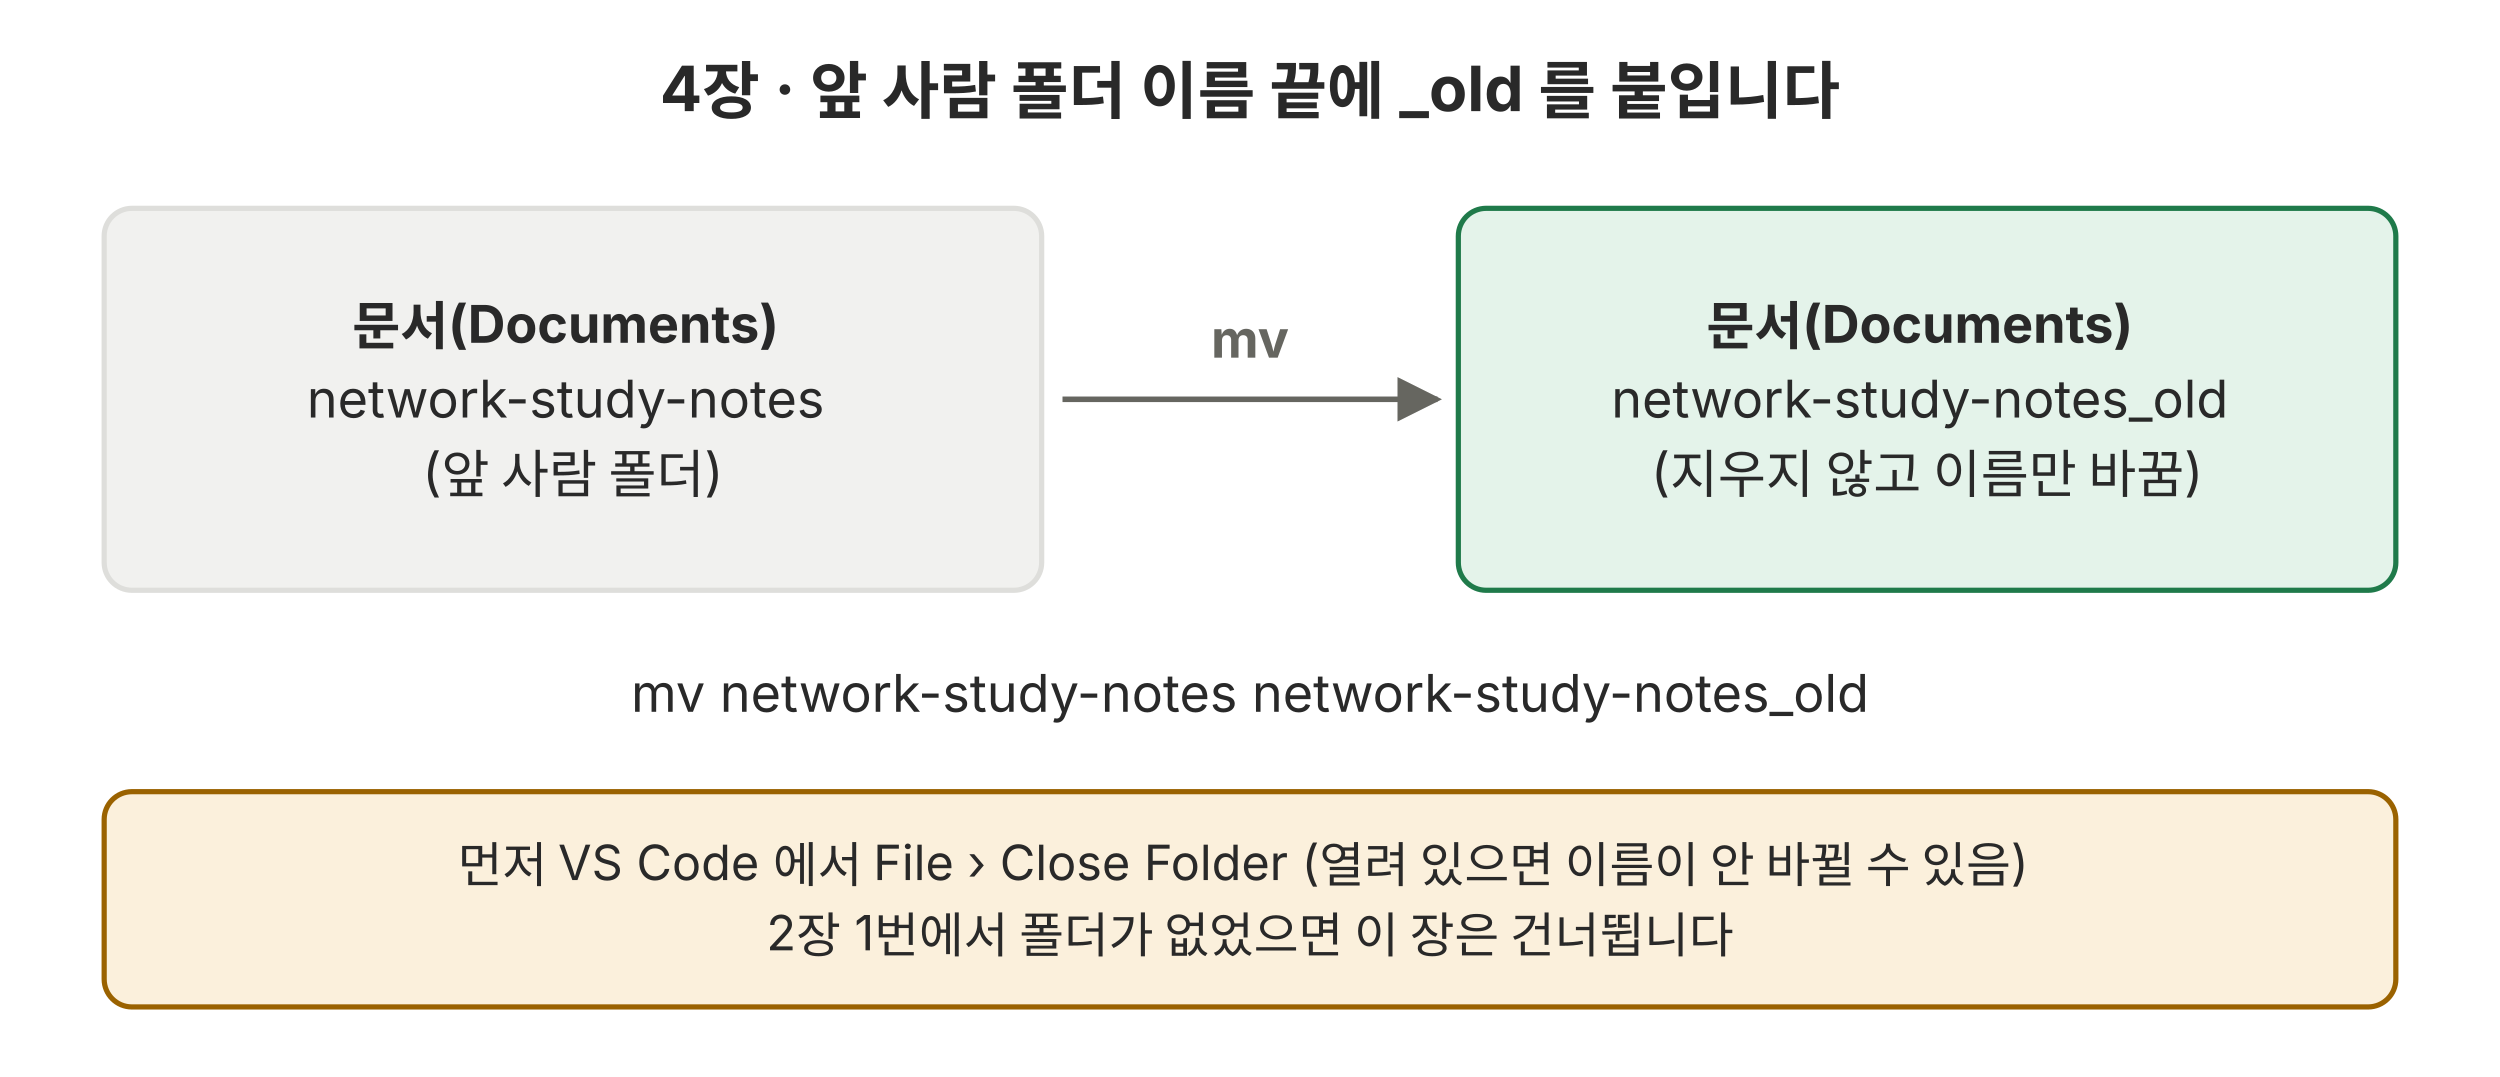
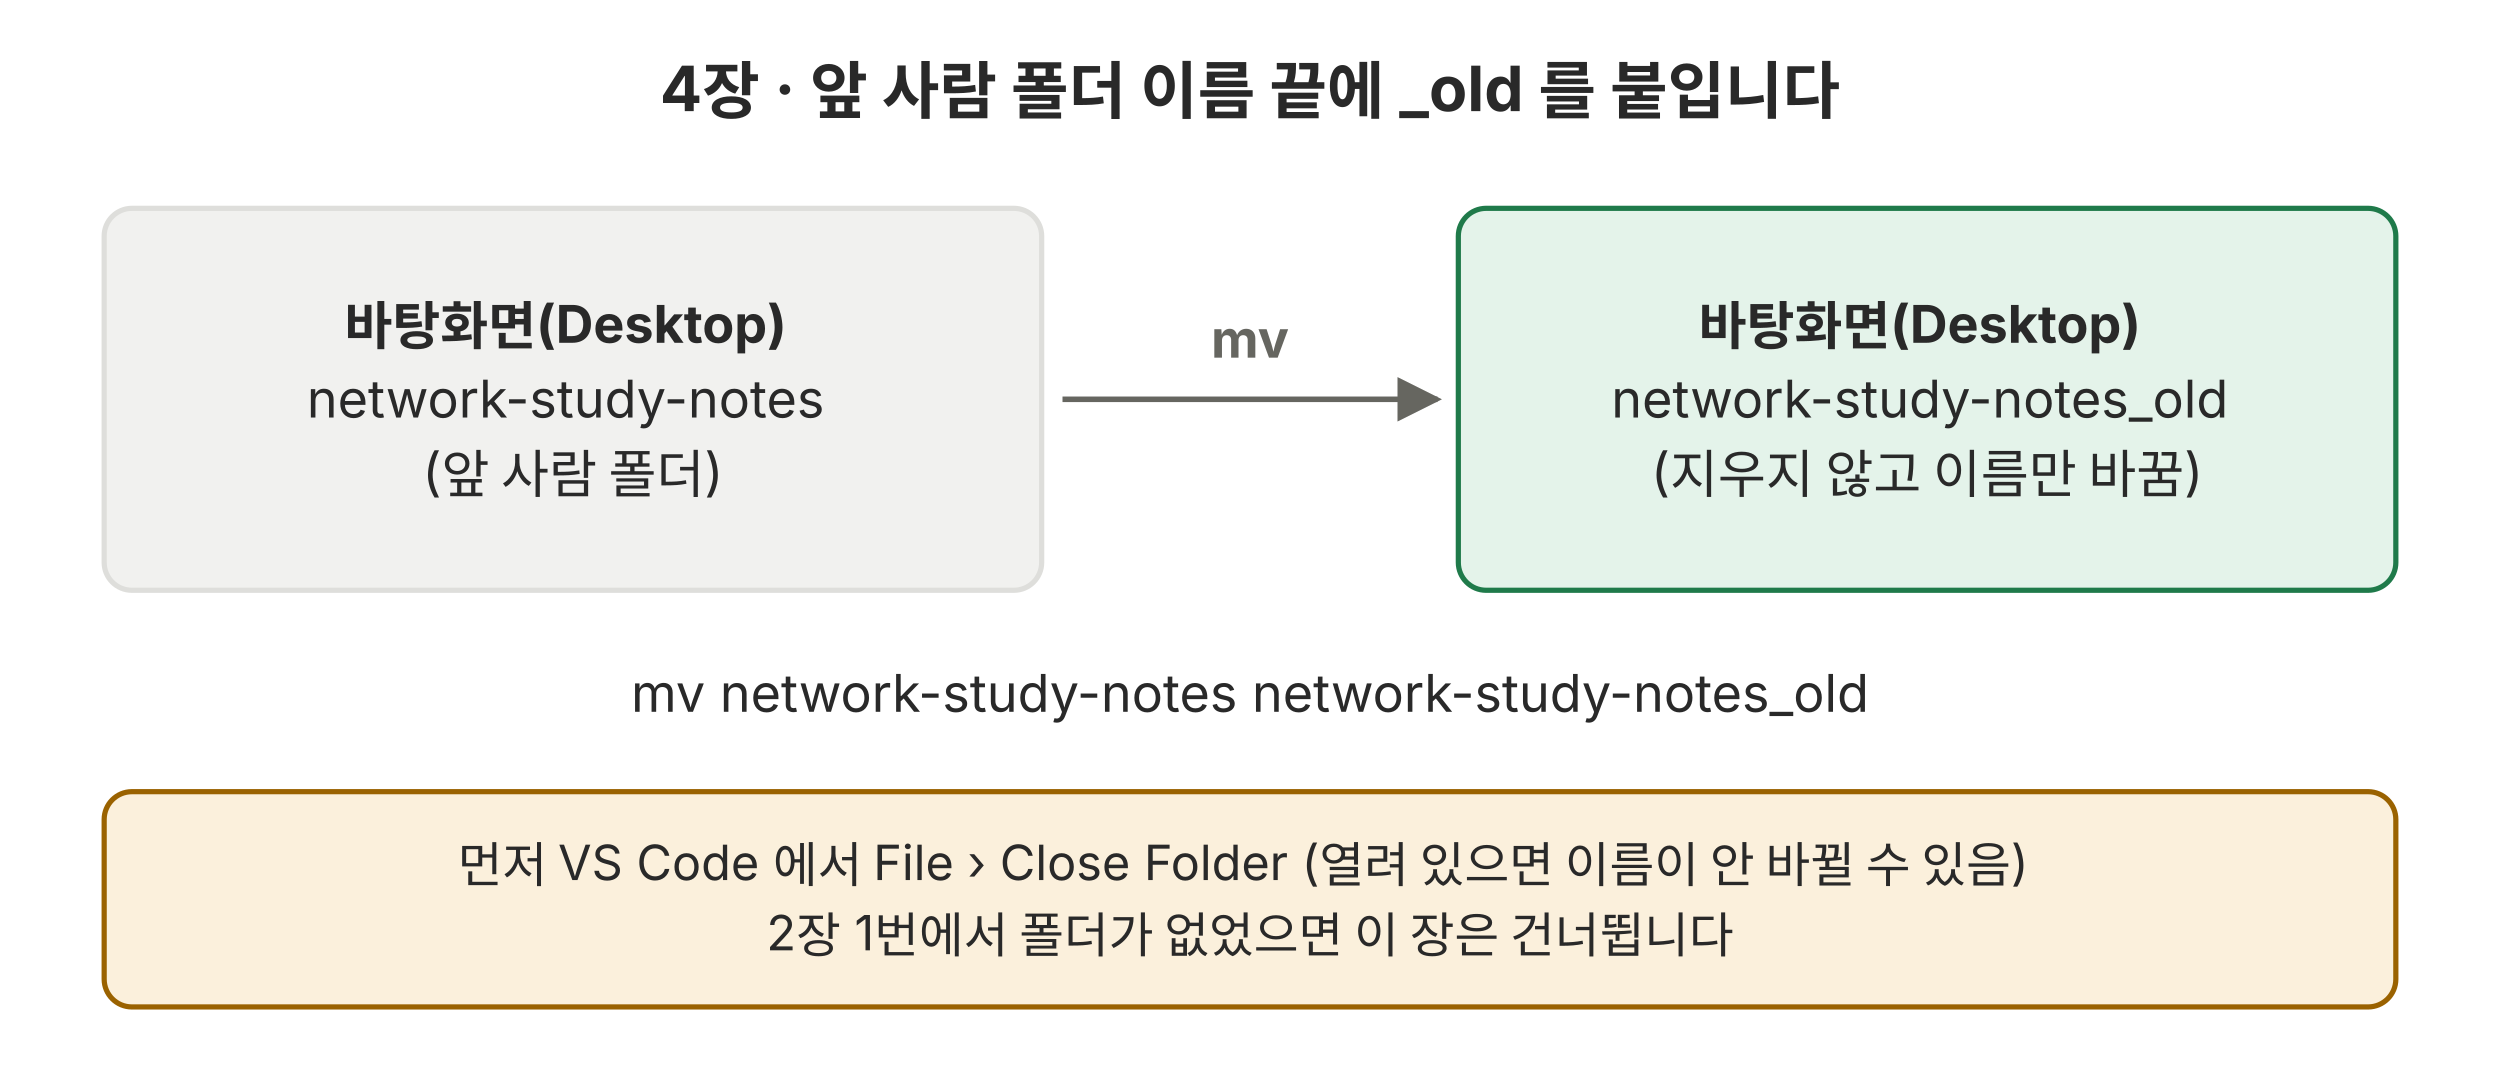
<svg xmlns="http://www.w3.org/2000/svg" viewBox="0 0 720 310" role="img">
  <defs>
    <marker id="a-p05" viewBox="0 0 10 10" refX="9" refY="5" markerWidth="8" markerHeight="8" orient="auto-start-reverse">
      <path d="M0,0 L10,5 L0,10 z" fill="#666660" />
    </marker>
  </defs>
  <g font-family="Pretendard, 'Noto Sans KR', -apple-system, 'Segoe UI', sans-serif">
    <text x="360" y="32" font-size="18" text-anchor="middle" fill="#292929" font-weight="700">4장 · 앞 사람 폴더 이름 끝에 _old 를 붙입니다</text>
    <rect x="30" y="60" width="270" height="110" rx="8" fill="#f1f1ef" stroke="#dededb" stroke-width="1.5" />
    <text font-size="15" text-anchor="middle" fill="#292929">
-       <tspan x="165" y="99.25" font-weight="700">문서(Documents)</tspan>
+       <tspan x="165" y="99.25" font-weight="700">바탕화면(Desktop)</tspan>
      <tspan x="165" dy="21">network-study-notes</tspan>
      <tspan x="165" dy="21">(앞 사람 폴더)</tspan>
    </text>
    <line x1="306" y1="115" x2="414" y2="115" stroke="#666660" stroke-width="1.6" marker-end="url(#a-p05)" />
    <text x="360" y="103" font-size="15" text-anchor="middle" fill="#666660" font-weight="700">mv</text>
    <rect x="420" y="60" width="270" height="110" rx="8" fill="#e4f3ea" stroke="#1f7a4a" stroke-width="1.5" />
    <text font-size="15" text-anchor="middle" fill="#292929">
-       <tspan x="555" y="99.25" font-weight="700">문서(Documents)</tspan>
+       <tspan x="555" y="99.25" font-weight="700">바탕화면(Desktop)</tspan>
      <tspan x="555" dy="21">network-study-notes_old</tspan>
      <tspan x="555" dy="21">(지우지 않고 이름만 바꿈)</tspan>
    </text>
    <text x="360" y="205" font-size="15" text-anchor="middle" fill="#292929">mv network-study-notes network-study-notes_old</text>
    <rect x="30" y="228" width="660" height="62" rx="8" fill="#fbf0dc" stroke="#9a6200" stroke-width="1.5" />
    <text font-size="14" text-anchor="middle" fill="#292929">
      <tspan x="360" y="254.1">먼저 VS Code 에서 File › Close Folder (열려 있으면 이름이 안 바뀔 수 있음)</tspan>
      <tspan x="360" dy="19.6">2장 1번에서 폴더가 없었으면 이 장은 건너뜁니다</tspan>
    </text>
  </g>
</svg>
